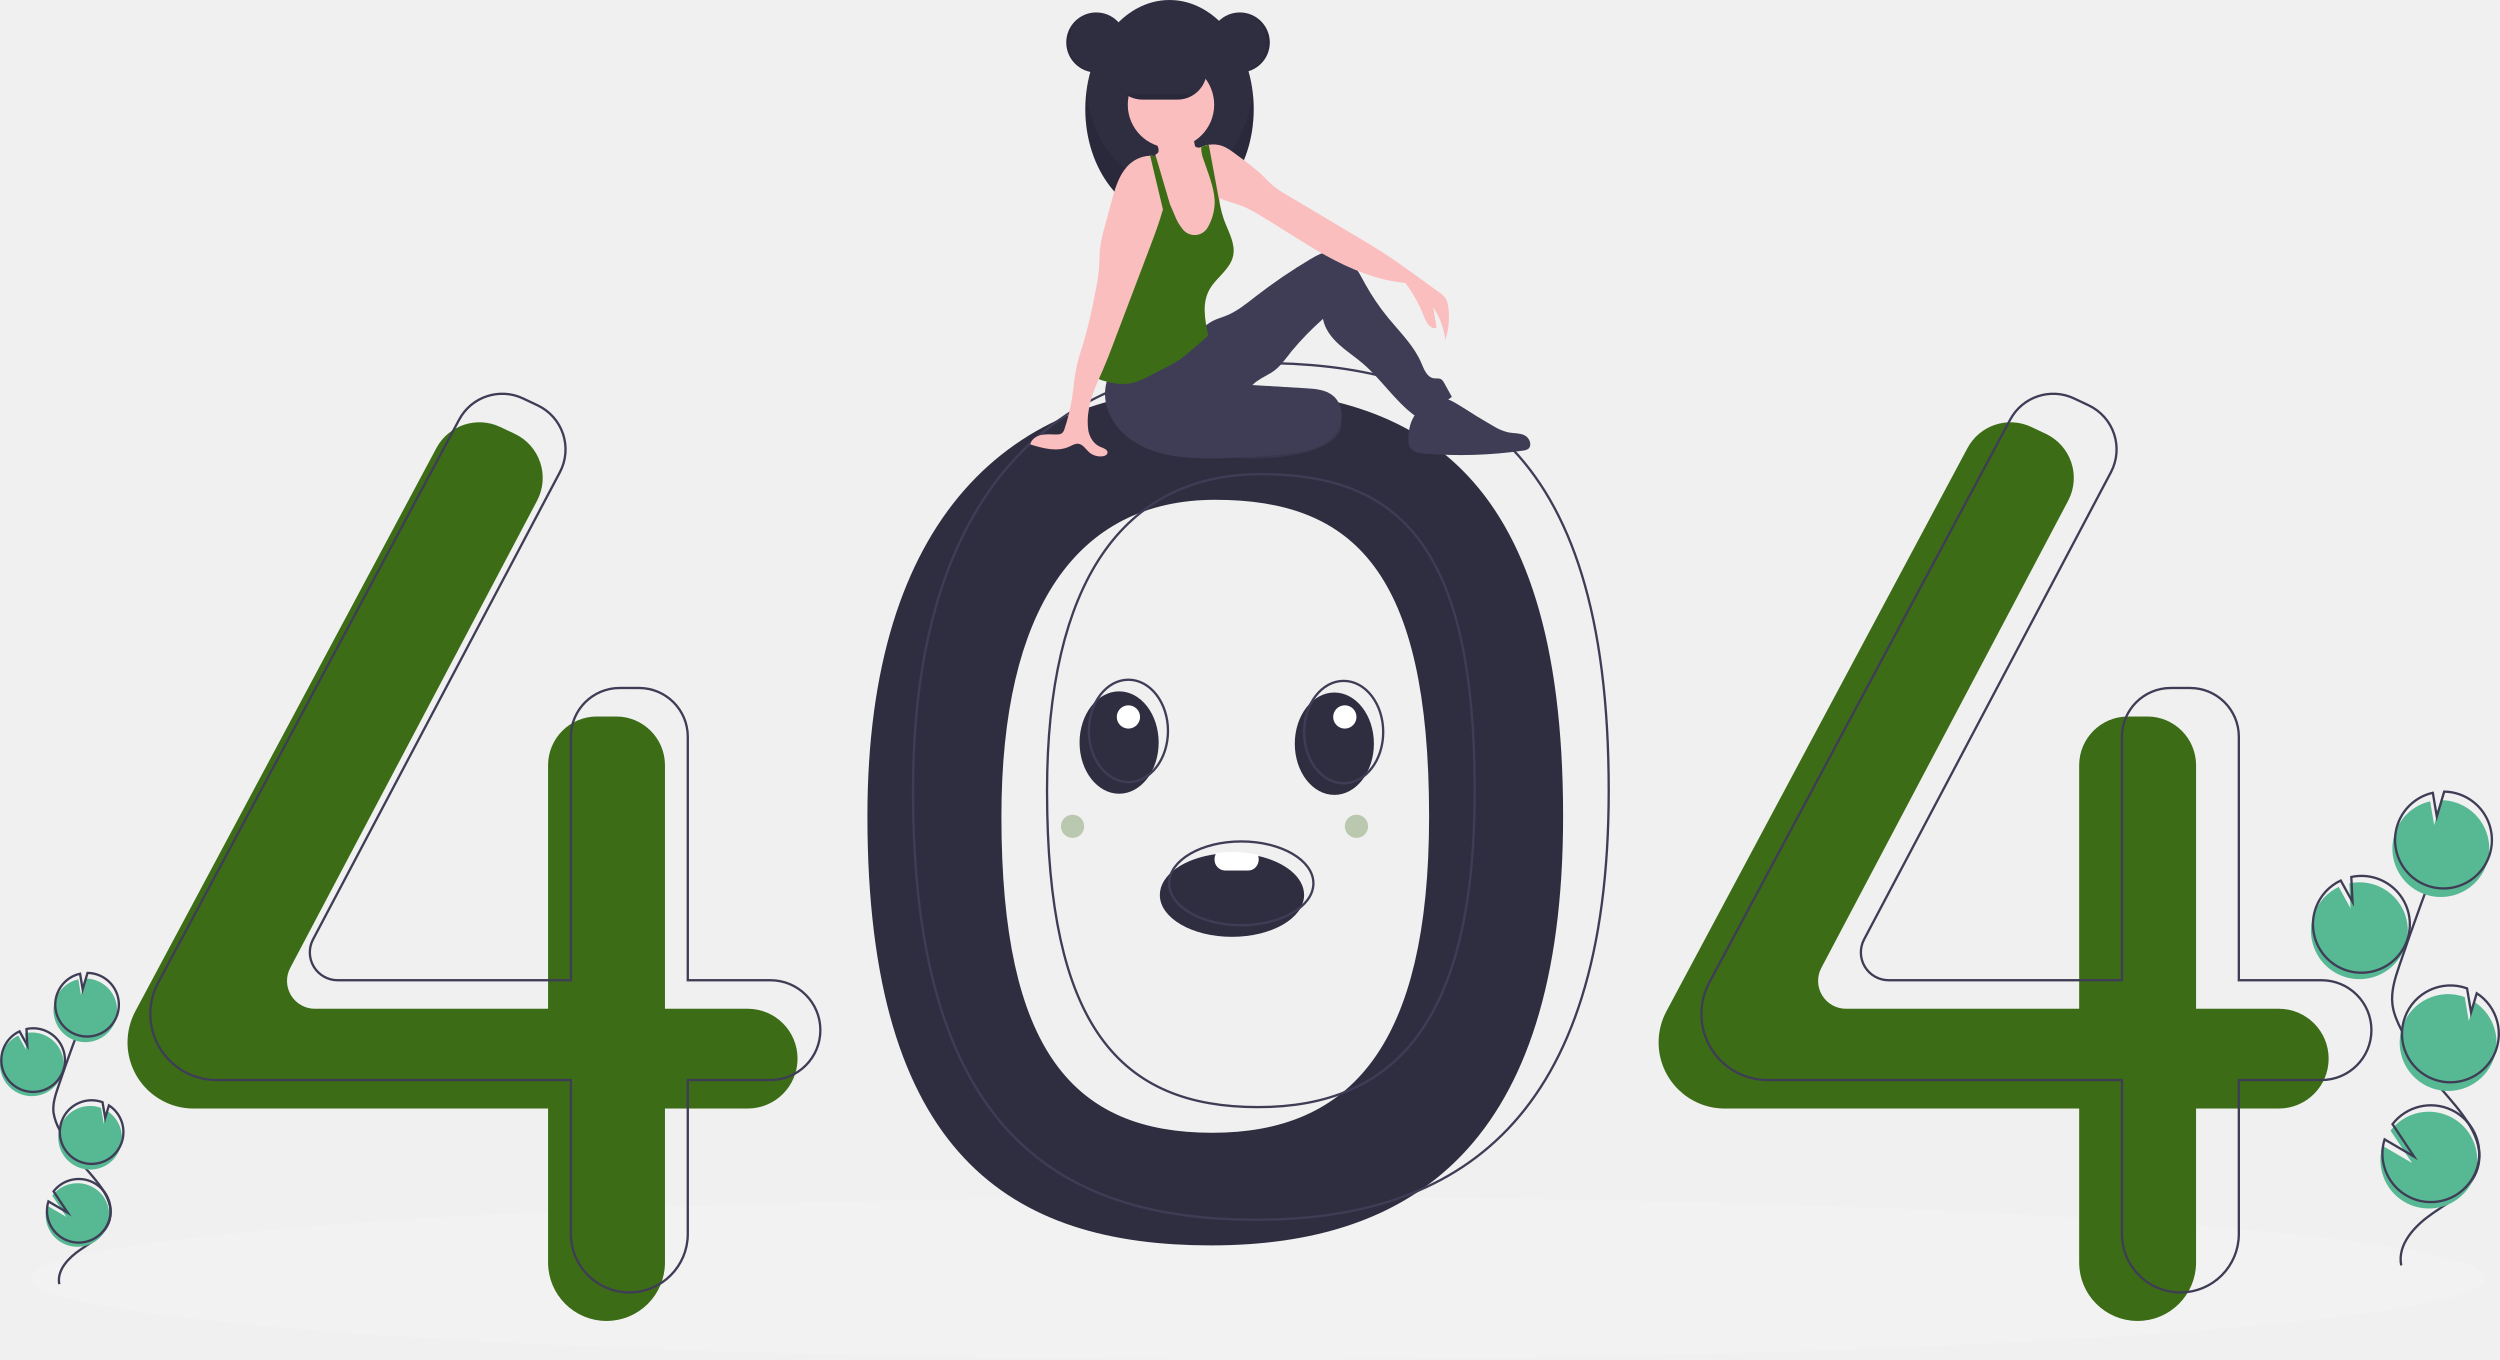
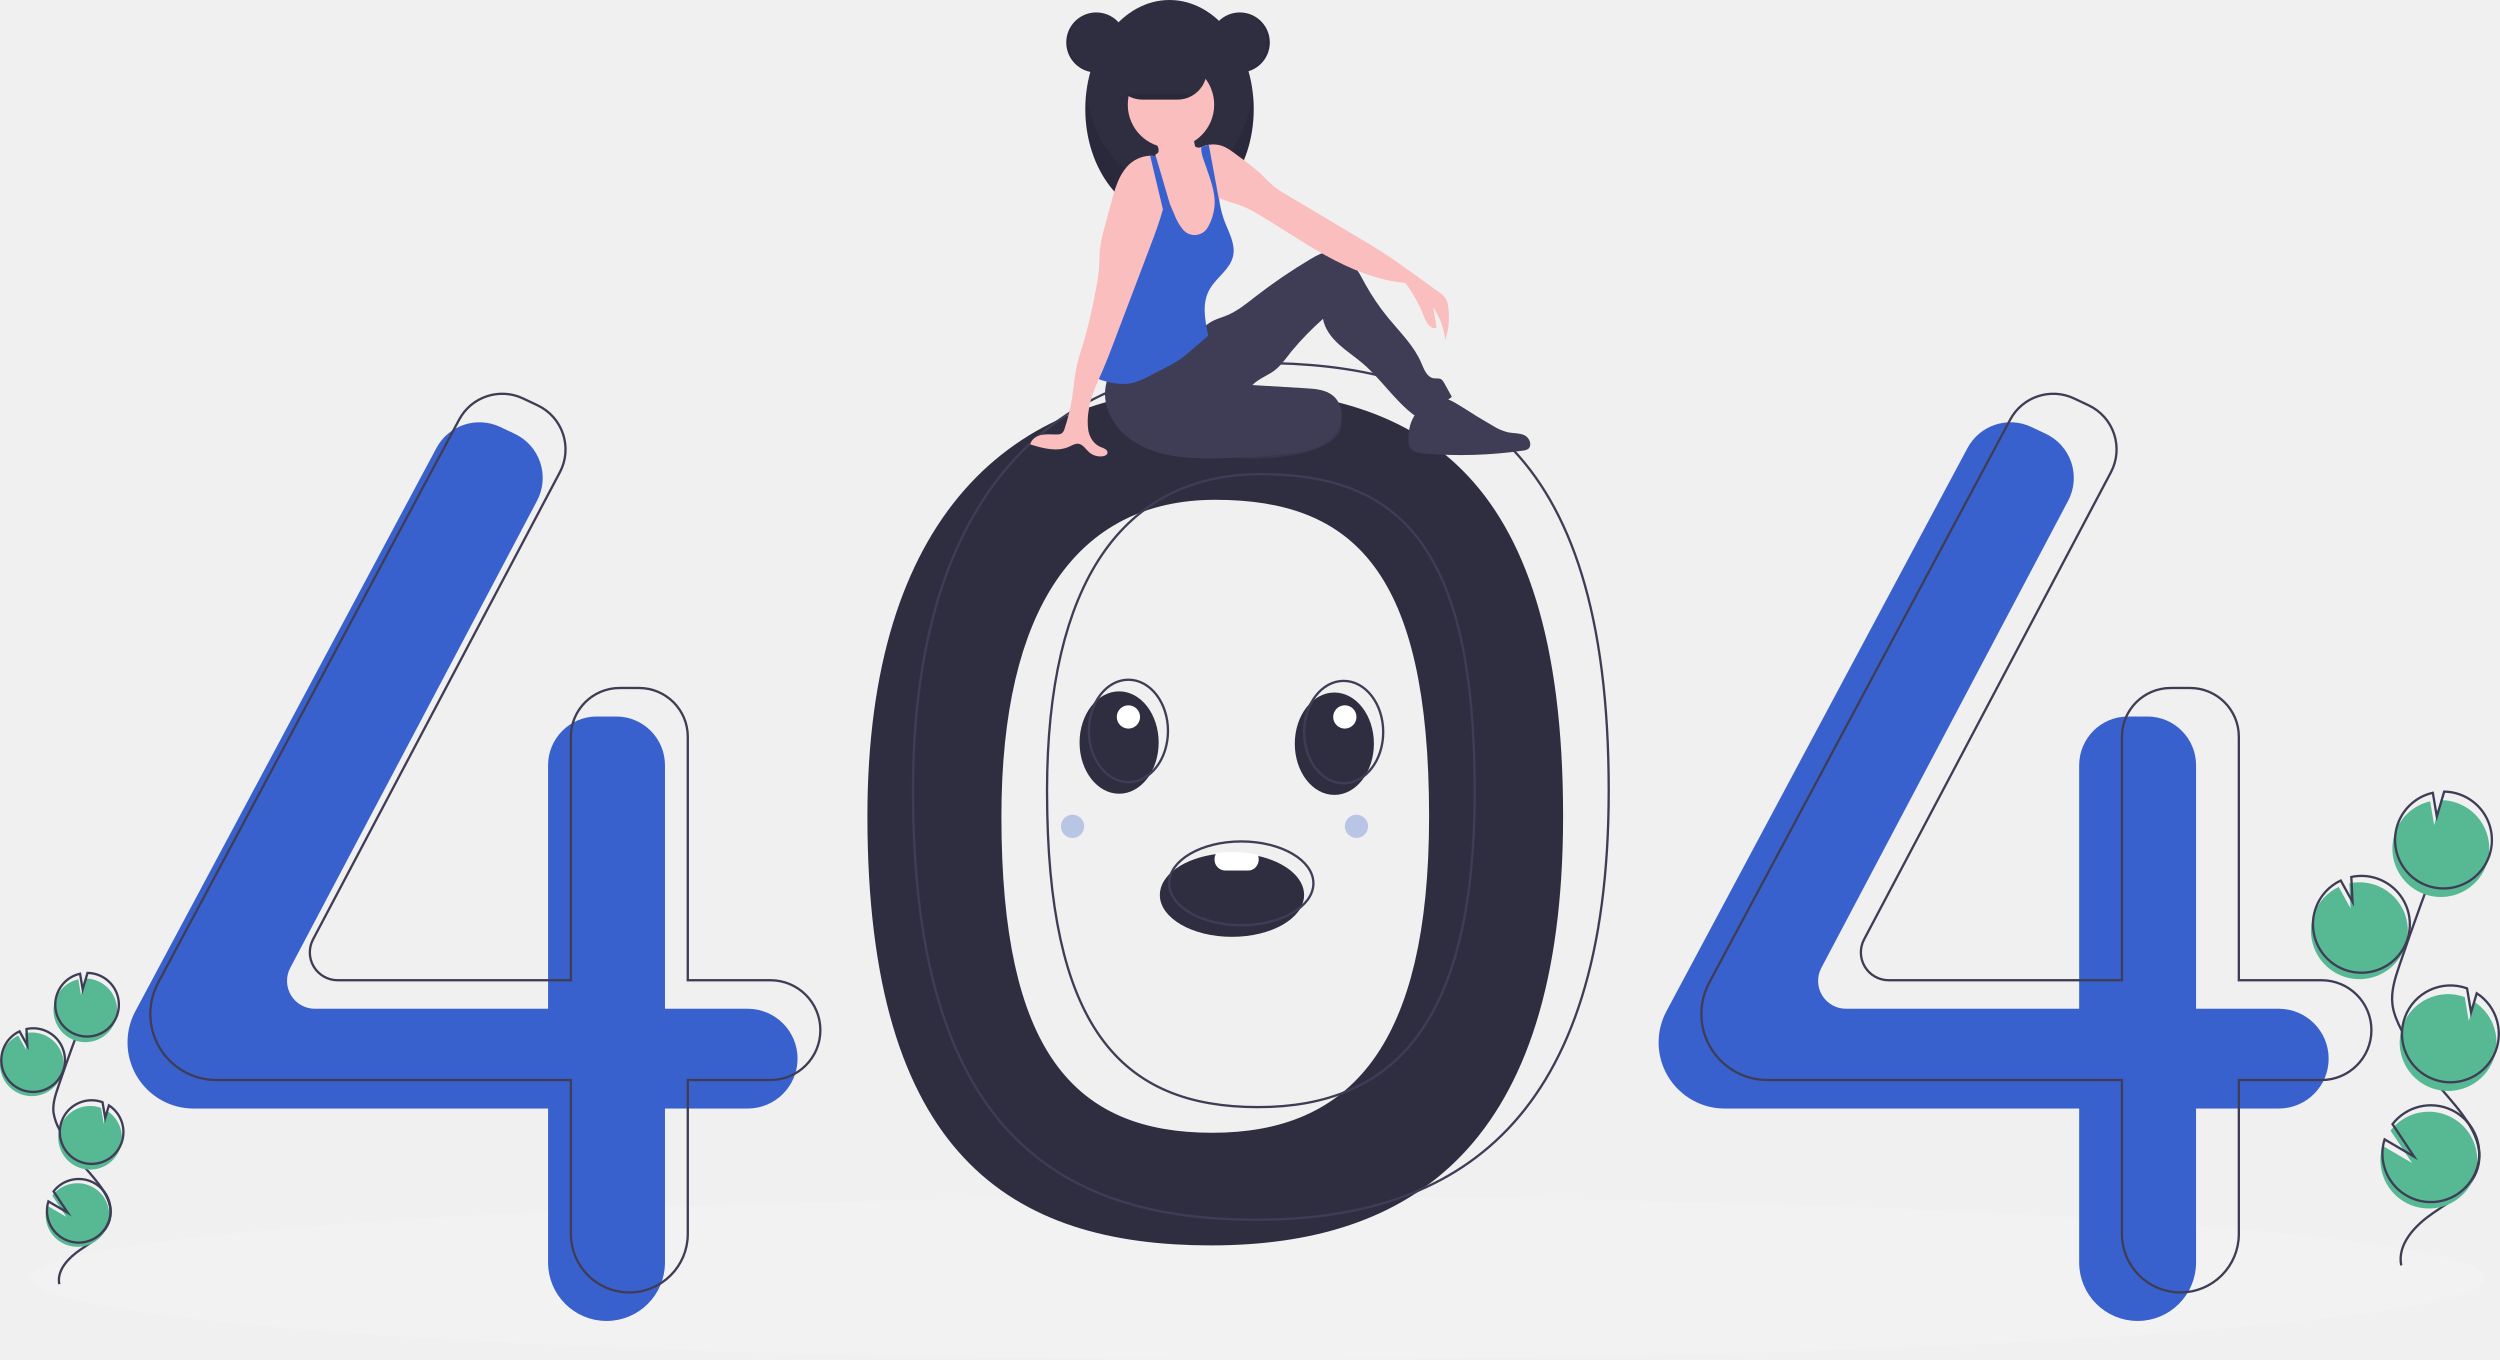
<svg xmlns="http://www.w3.org/2000/svg" id="fd59ce54-f850-4dfc-bc34-dd7d379d600e" data-name="Layer 1" width="1074.392" height="584.231" viewBox="0 0 1074.392 584.231">
  <ellipse cx="540.643" cy="549.309" rx="527.5" ry="34.922" fill="#f2f2f2" />
  <path d="M583.48,324.894c-85.944,0-147.651,55.139-147.651,183.798,0,145.813,61.707,184.411,147.651,184.411s151.327-42.274,151.327-184.411C734.807,356.753,669.424,324.894,583.48,324.894Zm.565,319.808c-59.527,0-90.626-34.923-90.626-135.916,0-89.112,32.372-136.105,91.899-136.105s91.899,30.868,91.899,136.105C677.217,607.234,643.572,644.703,584.045,644.703Z" transform="translate(-63.054 -157.8845)" fill="#2f2e41" />
-   <path d="M384.365,591.401H348.831V486.762A20.956,20.956,0,0,0,327.875,465.806h-8.326a20.956,20.956,0,0,0-20.956,20.956V591.401H198.363a11.963,11.963,0,0,1-10.578-17.552l106.082-200.78A20.956,20.956,0,0,0,284.287,344.33l-6.262-2.957a20.956,20.956,0,0,0-27.429,9.07L121.214,592.475a28.416,28.416,0,0,0-3.356,13.396v0a28.416,28.416,0,0,0,28.416,28.416H298.593v66.167a25.119,25.119,0,0,0,25.119,25.119h0a25.119,25.119,0,0,0,25.119-25.119V634.287h35.534a21.443,21.443,0,0,0,21.443-21.443v0A21.443,21.443,0,0,0,384.365,591.401Z" transform="translate(-63.054 -157.8845)" fill="#3c6d16" />
-   <path d="M1042.362,591.401h-35.534V486.762A20.956,20.956,0,0,0,985.872,465.806h-8.326a20.956,20.956,0,0,0-20.956,20.956V591.401H856.359a11.963,11.963,0,0,1-10.578-17.552L951.864,373.069A20.956,20.956,0,0,0,942.284,344.33l-6.262-2.957a20.956,20.956,0,0,0-27.429,9.07L779.211,592.475a28.416,28.416,0,0,0-3.356,13.396v0a28.416,28.416,0,0,0,28.416,28.416H956.589v66.167a25.119,25.119,0,0,0,25.119,25.119h0a25.119,25.119,0,0,0,25.119-25.119V634.287h35.534a21.443,21.443,0,0,0,21.443-21.443v0A21.443,21.443,0,0,0,1042.362,591.401Z" transform="translate(-63.054 -157.8845)" fill="#3c6d16" />
+   <path d="M384.365,591.401H348.831V486.762A20.956,20.956,0,0,0,327.875,465.806h-8.326a20.956,20.956,0,0,0-20.956,20.956V591.401H198.363a11.963,11.963,0,0,1-10.578-17.552l106.082-200.78A20.956,20.956,0,0,0,284.287,344.33l-6.262-2.957a20.956,20.956,0,0,0-27.429,9.07L121.214,592.475a28.416,28.416,0,0,0-3.356,13.396v0a28.416,28.416,0,0,0,28.416,28.416H298.593v66.167a25.119,25.119,0,0,0,25.119,25.119h0a25.119,25.119,0,0,0,25.119-25.119V634.287h35.534a21.443,21.443,0,0,0,21.443-21.443v0A21.443,21.443,0,0,0,384.365,591.401Z" transform="translate(-63.054 -157.8845)" fill="#3961ce" />
+   <path d="M1042.362,591.401h-35.534V486.762A20.956,20.956,0,0,0,985.872,465.806h-8.326a20.956,20.956,0,0,0-20.956,20.956V591.401H856.359a11.963,11.963,0,0,1-10.578-17.552L951.864,373.069A20.956,20.956,0,0,0,942.284,344.33l-6.262-2.957a20.956,20.956,0,0,0-27.429,9.07L779.211,592.475a28.416,28.416,0,0,0-3.356,13.396v0a28.416,28.416,0,0,0,28.416,28.416H956.589v66.167a25.119,25.119,0,0,0,25.119,25.119h0a25.119,25.119,0,0,0,25.119-25.119V634.287h35.534a21.443,21.443,0,0,0,21.443-21.443v0A21.443,21.443,0,0,0,1042.362,591.401Z" transform="translate(-63.054 -157.8845)" fill="#3961ce" />
  <path d="M394.168,579.148H358.634V474.509a20.956,20.956,0,0,0-20.956-20.956h-8.326a20.956,20.956,0,0,0-20.956,20.956V579.148H208.165a11.963,11.963,0,0,1-10.578-17.552L303.67,360.816a20.956,20.956,0,0,0-9.58-28.739l-6.262-2.957a20.956,20.956,0,0,0-27.429,9.07L131.017,580.222a28.416,28.416,0,0,0-3.356,13.396v0a28.416,28.416,0,0,0,28.416,28.416H308.395v66.167a25.119,25.119,0,0,0,25.119,25.119h0a25.119,25.119,0,0,0,25.119-25.119V622.034h35.534a21.443,21.443,0,0,0,21.443-21.443v0A21.443,21.443,0,0,0,394.168,579.148Z" transform="translate(-63.054 -157.8845)" fill="none" stroke="#3f3d56" stroke-miterlimit="10" />
  <path d="M1060.742,579.148h-35.534V474.509a20.956,20.956,0,0,0-20.956-20.956H995.925a20.956,20.956,0,0,0-20.956,20.956V579.148H874.739a11.963,11.963,0,0,1-10.578-17.552L970.244,360.816a20.956,20.956,0,0,0-9.58-28.739l-6.262-2.957a20.956,20.956,0,0,0-27.429,9.07L797.59,580.222a28.416,28.416,0,0,0-3.356,13.396v0a28.416,28.416,0,0,0,28.416,28.416H974.969v66.167a25.119,25.119,0,0,0,25.119,25.119h0a25.119,25.119,0,0,0,25.119-25.119V622.034h35.534a21.443,21.443,0,0,0,21.443-21.443v0A21.443,21.443,0,0,0,1060.742,579.148Z" transform="translate(-63.054 -157.8845)" fill="none" stroke="#3f3d56" stroke-miterlimit="10" />
  <path d="M603.085,313.866c-85.944,0-147.651,55.139-147.651,183.798,0,145.813,61.707,184.411,147.651,184.411s151.327-42.274,151.327-184.411C754.412,345.725,689.029,313.866,603.085,313.866Zm.565,319.808c-59.527,0-90.626-34.923-90.626-135.916,0-89.112,32.372-136.105,91.899-136.105s91.899,30.868,91.899,136.105C696.822,596.206,663.177,633.675,603.65,633.675Z" transform="translate(-63.054 -157.8845)" fill="none" stroke="#3f3d56" stroke-miterlimit="10" />
  <circle cx="471.141" cy="18.25" r="12.901" fill="#2f2e41" />
  <ellipse cx="502.607" cy="46.885" rx="36.186" ry="46.885" fill="#2f2e41" />
  <path d="M565.661,237.494c-18.128,0-33.141-17.271-35.776-39.805a60.976,60.976,0,0,0-.41,7.08c0,25.894,16.201,46.885,36.186,46.885s36.186-20.991,36.186-46.885a60.976,60.976,0,0,0-.41-7.08C598.803,220.224,583.789,237.494,565.661,237.494Z" transform="translate(-63.054 -157.8845)" opacity="0.1" />
  <path d="M639.296,342.073c-.777,3.193-4.128,5.751-7.839,7.538-7.802,3.757-17.425,4.878-26.76,5.254a45.176,45.176,0,0,1-7.144-.132,20.537,20.537,0,0,1-12.251-5.631,1.681,1.681,0,0,1,.044-2.844c4.969-5.459,13.262-8.806,21.616-11.216,6.334-1.827,17.381-6.561,24.29-5.922C637.944,329.739,640.277,338.041,639.296,342.073Z" transform="translate(-63.054 -157.8845)" fill="#3f3d56" />
  <path d="M639.296,342.073c-.777,3.193-4.128,5.751-7.839,7.538-7.802,3.757-17.425,4.878-26.76,5.254a45.176,45.176,0,0,1-7.144-.132,20.537,20.537,0,0,1-12.251-5.631,1.681,1.681,0,0,1,.044-2.844c4.969-5.459,13.262-8.806,21.616-11.216,6.334-1.827,17.381-6.561,24.29-5.922C637.944,329.739,640.277,338.041,639.296,342.073Z" transform="translate(-63.054 -157.8845)" opacity="0.1" />
  <path d="M540.098,318.206a19.77,19.77,0,0,0-1.199,15.075,26.339,26.339,0,0,0,8.829,12.497c10.095,8.092,23.988,9.205,36.925,9.093a284.649,284.649,0,0,0,33.905-2.324,40.538,40.538,0,0,0,11.001-2.554c4.222-1.827,7.933-5.178,9.436-9.526s.436-9.672-3.134-12.574c-3.137-2.55-7.463-2.9-11.498-3.143l-23.088-1.387c2.281-2.308,5.318-3.614,8.096-5.292,3.685-2.226,6.134-5.965,8.813-9.335a129.001,129.001,0,0,1,13.439-13.817c.751,4.31,3.478,7.85,6.687,10.824s6.908,5.368,10.244,8.2c8.079,6.858,13.896,16.167,22.392,22.5a43.829,43.829,0,0,0,16.049-8.012l-3.302-5.981a3.94,3.94,0,0,0-1.245-1.553c-.935-.575-2.14-.279-3.225-.441-2.901-.435-4.168-3.784-5.306-6.487-3.125-7.422-9.108-13.18-14.218-19.404a98.009,98.009,0,0,1-9.996-14.723c-1.717-3.102-3.288-6.331-5.617-9.003s-5.594-4.773-9.139-4.781c-3.132-.007-6.021,1.584-8.714,3.183a230.477,230.477,0,0,0-23.63,16.099c-3.944,3.062-7.863,6.296-12.489,8.174-1.947.79-4,1.331-5.869,2.292-3.273,1.684-5.757,4.534-8.431,7.064C566.277,311.892,553.219,317.738,540.098,318.206Z" transform="translate(-63.054 -157.8845)" fill="#3f3d56" />
  <path d="M588.374,253.983a23.774,23.774,0,0,1-1.734,8.033,10.045,10.045,0,0,1-5.768,5.573,12.375,12.375,0,0,1-5.623.182,10.882,10.882,0,0,1-4.582-1.561c-2.165-1.488-3.244-4.144-3.637-6.743-.393-2.596-.217-5.249-.469-7.863a42.944,42.944,0,0,0-1.202-6.255c-.17-.683-.343-1.362-.513-2.042-.167-.68-.33-1.359-.481-2.039-.138-.639-.267-1.281-.378-1.926-.091-.544-.173-1.092-.233-1.643a18.423,18.423,0,0,0-.809-4.811,14.607,14.607,0,0,0-1.687-2.854c-.286-.409-.563-.818-.818-1.243a5.89,5.89,0,0,1-.972-3.748,3.286,3.286,0,0,1,.148-.601c.025-.076.053-.151.085-.223A1.802,1.802,0,0,0,560.932,223.07a3.433,3.433,0,0,0-.148-1.778,11.318,11.318,0,0,0-.96-2.288c-.264-.478-1.161-1.34-1.167-1.888-.013-1.101,2.14-1.989,3.011-2.423a16.796,16.796,0,0,1,8.597-1.743c1.904.129,3.968.714,5.019,2.31.944,1.438.818,3.301,1.221,4.972a1.471,1.471,0,0,0,.299.664,1.341,1.341,0,0,0,.739.34,4.549,4.549,0,0,0,1.416.057h.003a2.931,2.931,0,0,0,.371-.054,4.957,4.957,0,0,0,2.033-.878q.585-.156,1.18-.255a.251.251,0,0,0,.047-.009c1.576,4.975,1.781,10.308,3.071,15.374.639,2.52,1.554,5.009,1.683,7.602.009.113.013.23.016.346.019.834-.047,1.674-.013,2.505a6.981,6.981,0,0,0,.126,1.114,15.611,15.611,0,0,0,.525,1.743l.009.028c.06.183.116.368.164.554.035.135.066.267.091.403l.003.009A14.938,14.938,0,0,1,588.374,253.983Z" transform="translate(-63.054 -157.8845)" fill="#fbbebe" />
  <circle cx="503.237" cy="44.997" r="18.565" fill="#fbbebe" />
  <path d="M684.157,304.033a30.445,30.445,0,0,0-5.236-14.103q.722,4.295,1.447,8.587a3.214,3.214,0,0,1-3.367-1.035,10.337,10.337,0,0,1-1.765-3.276,67.466,67.466,0,0,0-8.21-14.736c-11.819-.985-23.502-5.884-33.896-11.595-10.396-5.708-20.126-12.552-30.384-18.502a43.573,43.573,0,0,0-5.544-2.832c-3.21-1.287-6.812-1.954-9.855-3.468-.204-.101-.409-.208-.61-.318a12.578,12.578,0,0,1-1.945-1.306,10.344,10.344,0,0,1-.931-.856,20.351,20.351,0,0,1-3.559-5.953c-1.633-3.612-2.215-7.97-3.845-11.583a11.203,11.203,0,0,1,2.502-1.765h.003c.132-.069.264-.135.4-.198a11.94,11.94,0,0,1,2.004-.733q.585-.156,1.18-.255a.251.251,0,0,0,.047-.009,11.566,11.566,0,0,1,5.491.434c2.587.875,4.767,2.621,6.941,4.273a114.02,114.02,0,0,1,10.148,8.049c1.794,1.718,3.43,3.606,5.359,5.167a42.144,42.144,0,0,0,5.057,3.351q15.656,9.327,31.315,18.65c3.534,2.105,7.07,4.21,10.526,6.438,5.249,3.386,10.308,7.055,15.365,10.721q4.47,3.238,8.936,6.479a9.728,9.728,0,0,1,2.533,2.341,8.472,8.472,0,0,1,1.123,3.433A31.387,31.387,0,0,1,684.157,304.033Z" transform="translate(-63.054 -157.8845)" fill="#fbbebe" />
-   <path d="M592.977,267.944c-1.252,5.617-6.929,9.012-9.896,13.946-3.688,6.123-2.184,13.241-.799,20.255q-3.795,3.271-7.593,6.542c-1.397,1.199-2.794,2.404-4.298,3.464a57.351,57.351,0,0,1-6.86,3.94q-3.361,1.728-6.721,3.458a32.128,32.128,0,0,1-6.58,2.788c-4.415,1.133-9.103.34-13.471-.972a6.088,6.088,0,0,1-1.473-.601,2.394,2.394,0,0,1-.699-.632,3.911,3.911,0,0,1-.444-2.539c.444-7.351,2.24-14.547,4.031-21.69a85.26,85.26,0,0,1,3.848-12.577,85.077,85.077,0,0,1,5.415-10.151,68.368,68.368,0,0,1,7.929-11.514,18.479,18.479,0,0,0,3.675-4.739c1.117-2.549.686-5.472.913-8.247a17.148,17.148,0,0,1,1.633-6.007v-.003a17.093,17.093,0,0,1,1.743-2.882q.458,1.067.916,2.13.302.699.598,1.394.387.897.768,1.787,1.1,2.558,2.196,5.113a21.59,21.59,0,0,0,3.335,5.944,6.499,6.499,0,0,0,11.123-.853,21.261,21.261,0,0,0,2.272-6.013,19.215,19.215,0,0,0,.252-7.835c-.758-5.009-2.889-10.126-4.437-14.78a14.945,14.945,0,0,1-1.079-4.871,3.351,3.351,0,0,1,.057-.56c.009-.047.019-.098.028-.145a11.94,11.94,0,0,1,2.004-.733q.585-.156,1.18-.255,2.044,11.064,4.094,22.127c.032.173.066.346.098.522.195,1.057.393,2.115.614,3.169.198.957.412,1.91.651,2.857l.009.028c.082.321.167.639.255.957l.003.009c.242.868.513,1.731.818,2.58C590.938,257.475,594.164,262.629,592.977,267.944Z" transform="translate(-63.054 -157.8845)" fill="#3c6d16" />
+   <path d="M592.977,267.944c-1.252,5.617-6.929,9.012-9.896,13.946-3.688,6.123-2.184,13.241-.799,20.255q-3.795,3.271-7.593,6.542c-1.397,1.199-2.794,2.404-4.298,3.464a57.351,57.351,0,0,1-6.86,3.94q-3.361,1.728-6.721,3.458a32.128,32.128,0,0,1-6.58,2.788c-4.415,1.133-9.103.34-13.471-.972a6.088,6.088,0,0,1-1.473-.601,2.394,2.394,0,0,1-.699-.632,3.911,3.911,0,0,1-.444-2.539c.444-7.351,2.24-14.547,4.031-21.69a85.26,85.26,0,0,1,3.848-12.577,85.077,85.077,0,0,1,5.415-10.151,68.368,68.368,0,0,1,7.929-11.514,18.479,18.479,0,0,0,3.675-4.739c1.117-2.549.686-5.472.913-8.247a17.148,17.148,0,0,1,1.633-6.007v-.003a17.093,17.093,0,0,1,1.743-2.882q.458,1.067.916,2.13.302.699.598,1.394.387.897.768,1.787,1.1,2.558,2.196,5.113a21.59,21.59,0,0,0,3.335,5.944,6.499,6.499,0,0,0,11.123-.853,21.261,21.261,0,0,0,2.272-6.013,19.215,19.215,0,0,0,.252-7.835c-.758-5.009-2.889-10.126-4.437-14.78a14.945,14.945,0,0,1-1.079-4.871,3.351,3.351,0,0,1,.057-.56c.009-.047.019-.098.028-.145a11.94,11.94,0,0,1,2.004-.733q.585-.156,1.18-.255,2.044,11.064,4.094,22.127c.032.173.066.346.098.522.195,1.057.393,2.115.614,3.169.198.957.412,1.91.651,2.857l.009.028c.082.321.167.639.255.957l.003.009c.242.868.513,1.731.818,2.58C590.938,257.475,594.164,262.629,592.977,267.944Z" transform="translate(-63.054 -157.8845)" fill="#3961ce" />
  <path d="M668.321,346.877a6.583,6.583,0,0,0,.61,3.143c1.162,2.124,3.95,2.606,6.362,2.805a188.377,188.377,0,0,0,42.266-1.288,4.886,4.886,0,0,0,2.151-.668c1.99-1.395.763-4.795-1.41-5.884s-4.751-.826-7.135-1.297a22.479,22.479,0,0,1-6.678-2.896q-7.252-4.167-14.293-8.688c-2.795-1.795-6.093-3.71-9.24-2.646C672.43,332.343,668.265,337.681,668.321,346.877Z" transform="translate(-63.054 -157.8845)" fill="#3f3d56" />
  <path d="M564.437,240.874v.003c-.022.132-.044.261-.072.39-.035.214-.076.431-.116.645-.39,1.998-.868,3.987-1.419,5.963-1.51,5.459-3.534,10.831-5.541,16.123q-8.081,21.287-16.164,42.577c-1.359,3.575-2.716,7.152-4.261,10.654-.516,1.167-1.048,2.344-1.576,3.534-1.894,4.257-3.713,8.653-4.317,13.184a27.45,27.45,0,0,0-.192,9.04c.604,2.97,2.407,5.872,5.23,6.97,1.378.538,3.351,1.259,2.974,2.69-.204.787-1.098,1.171-1.901,1.303a7.312,7.312,0,0,1-5.966-1.718c-1.507-1.337-2.665-3.417-4.67-3.641-1.388-.151-2.665.68-3.936,1.262-5.186,2.369-11.227.711-16.674-.972.428-2.206,2.643-3.66,4.843-4.1,2.199-.444,4.474-.129,6.718-.189a3.51,3.51,0,0,0,2.042-.525,3.705,3.705,0,0,0,1.101-1.882,78.964,78.964,0,0,0,3.213-13.147c.724-4.666,1.026-9.405,2.058-14.015.802-3.597,2.042-7.08,3.106-10.61a224.682,224.682,0,0,0,5.06-22.077,78.02,78.02,0,0,0,1.425-9.368c.179-2.612.094-5.236.346-7.838a60.888,60.888,0,0,1,2.111-9.997q1.444-5.348,2.885-10.689c1.425-5.271,2.955-10.746,6.567-14.843a13.962,13.962,0,0,1,10.028-4.789,9.882,9.882,0,0,1,2.13.23c.116.028.233.057.349.088a8.634,8.634,0,0,1,2.174.9c1.114-.708,1.68-.459,2.42.632a6.973,6.973,0,0,1,.881,3.795A52.424,52.424,0,0,1,564.437,240.874Z" transform="translate(-63.054 -157.8845)" fill="#fbbebe" />
-   <path d="M565.661,245.046l-.047.047-.255.255-2.53,2.527-1.24-5.208-4.251-17.854a9.882,9.882,0,0,1,2.13.23,3.286,3.286,0,0,1,.148-.601l.201.689,1.441,4.902,2.728,9.308.45,1.532v.003Z" transform="translate(-63.054 -157.8845)" fill="#3c6d16" />
+   <path d="M565.661,245.046l-.047.047-.255.255-2.53,2.527-1.24-5.208-4.251-17.854a9.882,9.882,0,0,1,2.13.23,3.286,3.286,0,0,1,.148-.601l.201.689,1.441,4.902,2.728,9.308.45,1.532v.003Z" transform="translate(-63.054 -157.8845)" fill="#3961ce" />
  <path d="M581.715,188.087a12.582,12.582,0,0,1-3.7,8.896,12.314,12.314,0,0,1-1.36,1.176,12.528,12.528,0,0,1-7.536,2.524H554.023a12.59,12.59,0,0,1,0-25.18h15.096A12.629,12.629,0,0,1,581.715,188.087Z" transform="translate(-63.054 -157.8845)" fill="#2f2e41" />
  <circle cx="532.815" cy="18.25" r="12.901" fill="#2f2e41" />
  <path d="M595.554,163.234c-.158,0-.315.006-.472.012a12.898,12.898,0,0,1,0,25.778c.157.006.314.012.472.012a12.901,12.901,0,1,0,0-25.802Z" transform="translate(-63.054 -157.8845)" opacity="0.1" />
  <path d="M534.195,163.234c.158,0,.315.006.472.012a12.898,12.898,0,0,0,0,25.778c-.157.006-.314.012-.472.012a12.901,12.901,0,0,1,0-25.802Z" transform="translate(-63.054 -157.8845)" opacity="0.1" />
  <path d="M576.655,198.159a12.528,12.528,0,0,1-7.536,2.524H554.023a12.528,12.528,0,0,1-7.536-2.524Z" transform="translate(-63.054 -157.8845)" opacity="0.1" />
  <path d="M674.14,291.64s3.252,9.372,6.229,6.876L677.996,286.267Z" transform="translate(-63.054 -157.8845)" fill="#fbbebe" />
  <path d="M1069.918,577.434a20.813,20.813,0,1,0,2.772-39.915l.521,10.712-5.068-9.18a20.734,20.734,0,0,0-10.684,11.723,20.408,20.408,0,0,0-1.197,5.63A20.809,20.809,0,0,0,1069.918,577.434Z" transform="translate(-63.054 -157.8845)" fill="#57b894" />
  <path d="M1094.995,701.678c-1.789-9.11,5.963-17.187,13.621-22.437s16.605-10.408,19.218-19.317c3.755-12.804-7.43-24.53-16.136-34.642a125.3,125.3,0,0,1-16.524-24.557c-1.811-3.533-3.476-7.225-3.952-11.166-.686-5.675,1.137-11.323,2.974-16.737q9.179-27.052,19.628-53.65" transform="translate(-63.054 -157.8845)" fill="none" stroke="#3f3d56" stroke-miterlimit="10" />
  <path d="M1070.775,574.676a20.813,20.813,0,1,0,2.772-39.915l.521,10.712-5.068-9.18a20.734,20.734,0,0,0-10.684,11.723,20.408,20.408,0,0,0-1.197,5.63A20.809,20.809,0,0,0,1070.775,574.676Z" transform="translate(-63.054 -157.8845)" fill="none" stroke="#3f3d56" stroke-miterlimit="10" />
  <path d="M1092.451,515.473a20.788,20.788,0,0,1,14.98-13.198l1.714,10.184,3.177-10.696a20.81,20.81,0,1,1-19.871,13.71Z" transform="translate(-63.054 -157.8845)" fill="#57b894" />
  <path d="M1093.594,511.795a20.788,20.788,0,0,1,14.98-13.198l1.714,10.184,3.177-10.696a20.81,20.81,0,1,1-19.871,13.71Z" transform="translate(-63.054 -157.8845)" fill="none" stroke="#3f3d56" stroke-miterlimit="10" />
  <path d="M1108.045,625.489a20.81,20.81,0,0,0,18.419-37.023l-2.441,8.219-1.731-10.304a.362.362,0,0,0-.053-.02,20.811,20.811,0,1,0-14.194,39.127Z" transform="translate(-63.054 -157.8845)" fill="#57b894" />
  <path d="M1109.035,621.764a20.81,20.81,0,0,0,18.419-37.023l-2.441,8.219-1.731-10.304a.362.362,0,0,0-.053-.02,20.811,20.811,0,1,0-14.194,39.127Z" transform="translate(-63.054 -157.8845)" fill="none" stroke="#3f3d56" stroke-miterlimit="10" />
  <path d="M1086.378,660.051a20.801,20.801,0,1,0,4.011-16.297l9.273,13.957-12.67-7.408A20.616,20.616,0,0,0,1086.378,660.051Z" transform="translate(-63.054 -157.8845)" fill="#57b894" />
  <path d="M1087.235,657.294a20.801,20.801,0,1,0,4.011-16.297l9.273,13.957-12.67-7.408A20.616,20.616,0,0,0,1087.235,657.294Z" transform="translate(-63.054 -157.8845)" fill="none" stroke="#3f3d56" stroke-miterlimit="10" />
  <path d="M72.061,628.133a13.674,13.674,0,1,0,1.821-26.225l.342,7.038-3.33-6.032a13.623,13.623,0,0,0-7.019,7.702,13.409,13.409,0,0,0-.787,3.699A13.672,13.672,0,0,0,72.061,628.133Z" transform="translate(-63.054 -157.8845)" fill="#57b894" />
  <path d="M88.538,709.763c-1.175-5.986,3.918-11.292,8.949-14.741s10.91-6.838,12.626-12.692c2.467-8.412-4.882-16.117-10.601-22.76A82.324,82.324,0,0,1,88.656,643.436a22.21,22.21,0,0,1-2.597-7.336c-.451-3.729.747-7.439,1.954-10.996q6.031-17.773,12.896-35.249" transform="translate(-63.054 -157.8845)" fill="none" stroke="#3f3d56" stroke-miterlimit="10" />
  <path d="M72.625,626.321a13.674,13.674,0,1,0,1.821-26.225l.342,7.038L71.458,601.103a13.623,13.623,0,0,0-7.019,7.702,13.409,13.409,0,0,0-.787,3.699A13.672,13.672,0,0,0,72.625,626.321Z" transform="translate(-63.054 -157.8845)" fill="none" stroke="#3f3d56" stroke-miterlimit="10" />
  <path d="M86.866,587.423a13.658,13.658,0,0,1,9.842-8.671l1.126,6.691,2.087-7.027a13.673,13.673,0,1,1-13.055,9.007Z" transform="translate(-63.054 -157.8845)" fill="#57b894" />
  <path d="M87.617,585.007a13.658,13.658,0,0,1,9.842-8.671l1.126,6.691L100.673,576a13.673,13.673,0,1,1-13.055,9.007Z" transform="translate(-63.054 -157.8845)" fill="none" stroke="#3f3d56" stroke-miterlimit="10" />
  <path d="M97.112,659.706a13.673,13.673,0,0,0,12.102-24.325l-1.604,5.4-1.137-6.77a.238.238,0,0,0-.035-.013,13.673,13.673,0,1,0-9.326,25.707Z" transform="translate(-63.054 -157.8845)" fill="#57b894" />
  <path d="M97.762,657.259a13.673,13.673,0,0,0,12.102-24.325l-1.604,5.4-1.137-6.77a.238.238,0,0,0-.035-.013,13.673,13.673,0,1,0-9.326,25.707Z" transform="translate(-63.054 -157.8845)" fill="none" stroke="#3f3d56" stroke-miterlimit="10" />
  <path d="M82.876,682.414a13.667,13.667,0,1,0,2.635-10.708l6.092,9.17-8.324-4.867A13.545,13.545,0,0,0,82.876,682.414Z" transform="translate(-63.054 -157.8845)" fill="#57b894" />
  <path d="M83.439,680.602a13.667,13.667,0,1,0,2.635-10.708l6.092,9.17-8.324-4.867A13.545,13.545,0,0,0,83.439,680.602Z" transform="translate(-63.054 -157.8845)" fill="none" stroke="#3f3d56" stroke-miterlimit="10" />
  <ellipse cx="480.946" cy="319.115" rx="17" ry="22" fill="#2f2e41" />
  <ellipse cx="573.446" cy="319.615" rx="17" ry="22" fill="#2f2e41" />
  <path d="M623.5,542.5c0,9.94-13.88,18-31,18s-31-8.06-31-18c0-8.61,10.41-15.81,24.32-17.57a50.104,50.104,0,0,1,6.68-.43,50.699,50.699,0,0,1,11.13,1.2C615.25,528.29,623.5,534.84,623.5,542.5Z" transform="translate(-63.054 -157.8845)" fill="#2f2e41" />
  <ellipse cx="484.946" cy="314.115" rx="17" ry="22" fill="none" stroke="#3f3d56" stroke-miterlimit="10" />
  <ellipse cx="577.446" cy="314.615" rx="17" ry="22" fill="none" stroke="#3f3d56" stroke-miterlimit="10" />
  <ellipse cx="533.446" cy="379.615" rx="31" ry="18" fill="none" stroke="#3f3d56" stroke-miterlimit="10" />
  <path d="M604,527.2a4.937,4.937,0,0,1-1.32,3.392A4.339,4.339,0,0,1,599.5,532h-10a4.664,4.664,0,0,1-4.5-4.8,4.905,4.905,0,0,1,.82-2.741A47.02,47.02,0,0,1,592.5,524a47.665,47.665,0,0,1,11.13,1.28A5.067,5.067,0,0,1,604,527.2Z" transform="translate(-63.054 -157.8845)" fill="#fff" />
  <circle cx="484.946" cy="308.115" r="5" fill="#fff" />
  <circle cx="577.946" cy="308.115" r="5" fill="#fff" />
-   <circle cx="582.946" cy="355.115" r="5" fill="#3c6d16" opacity="0.3" />
-   <circle cx="460.946" cy="355.115" r="5" fill="#3c6d16" opacity="0.3" />
+   <circle cx="582.946" cy="355.115" r="5" fill="#3961ce" opacity="0.3" />
+   <circle cx="460.946" cy="355.115" r="5" fill="#3961ce" opacity="0.3" />
</svg>
